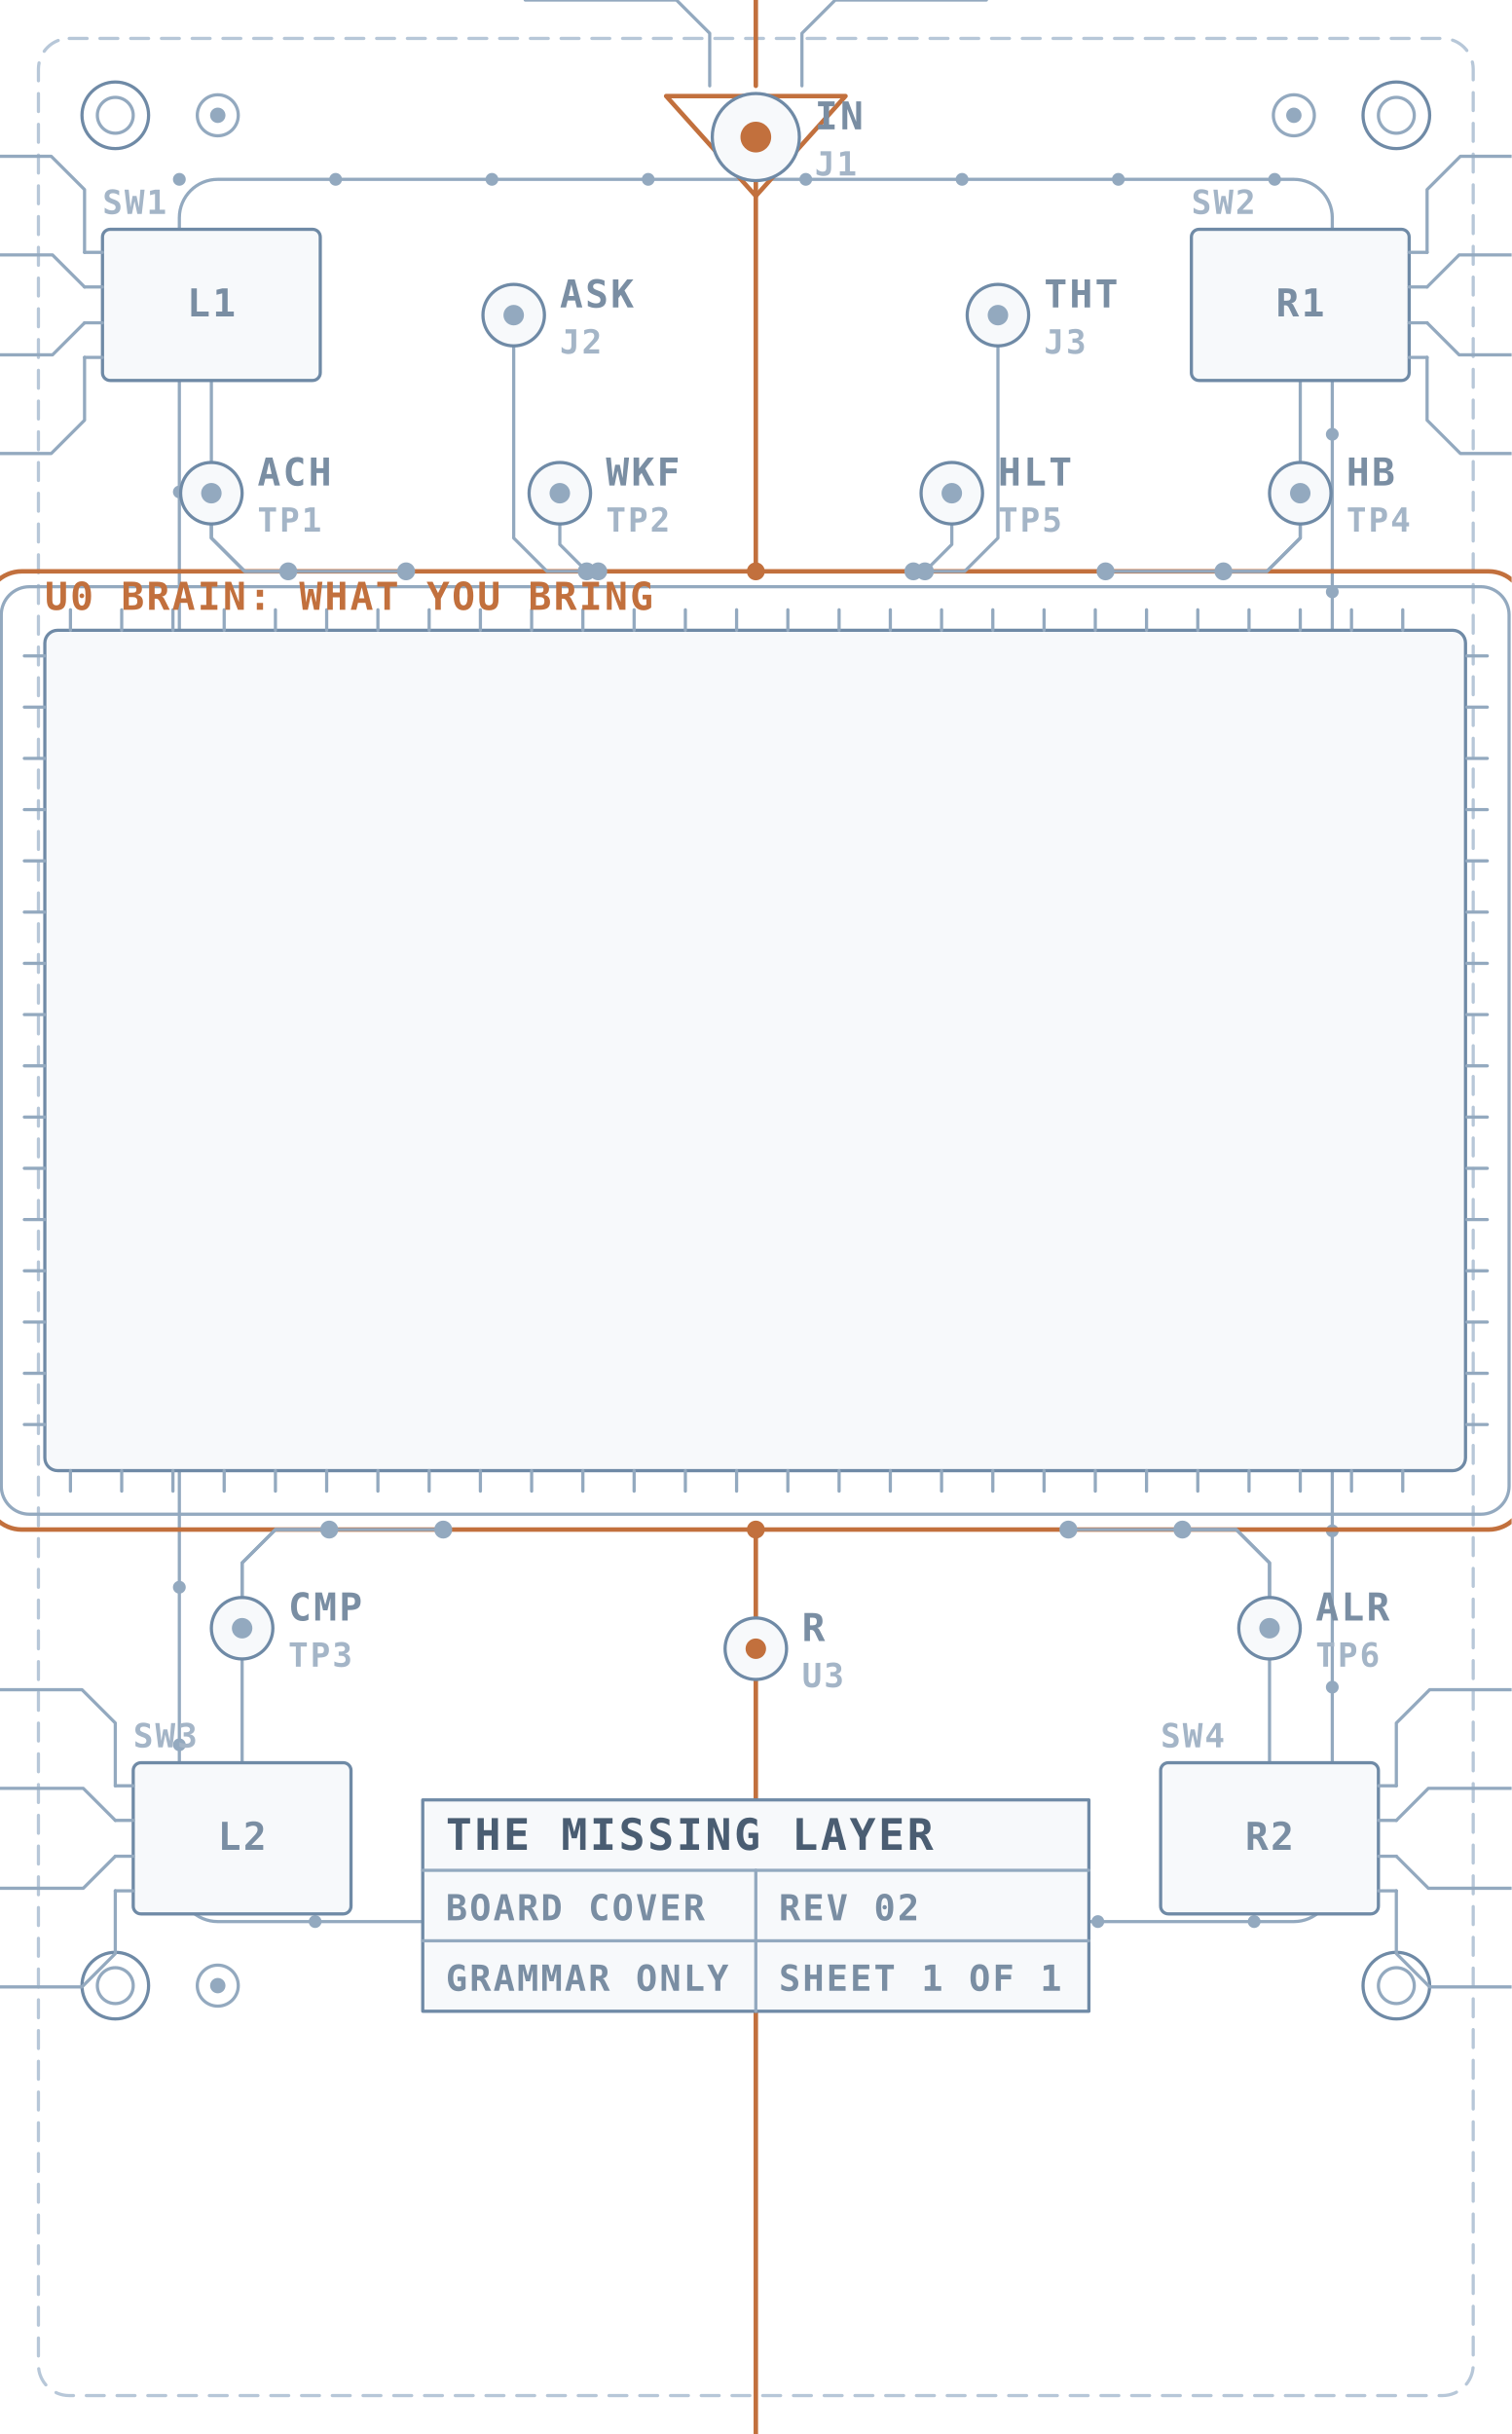
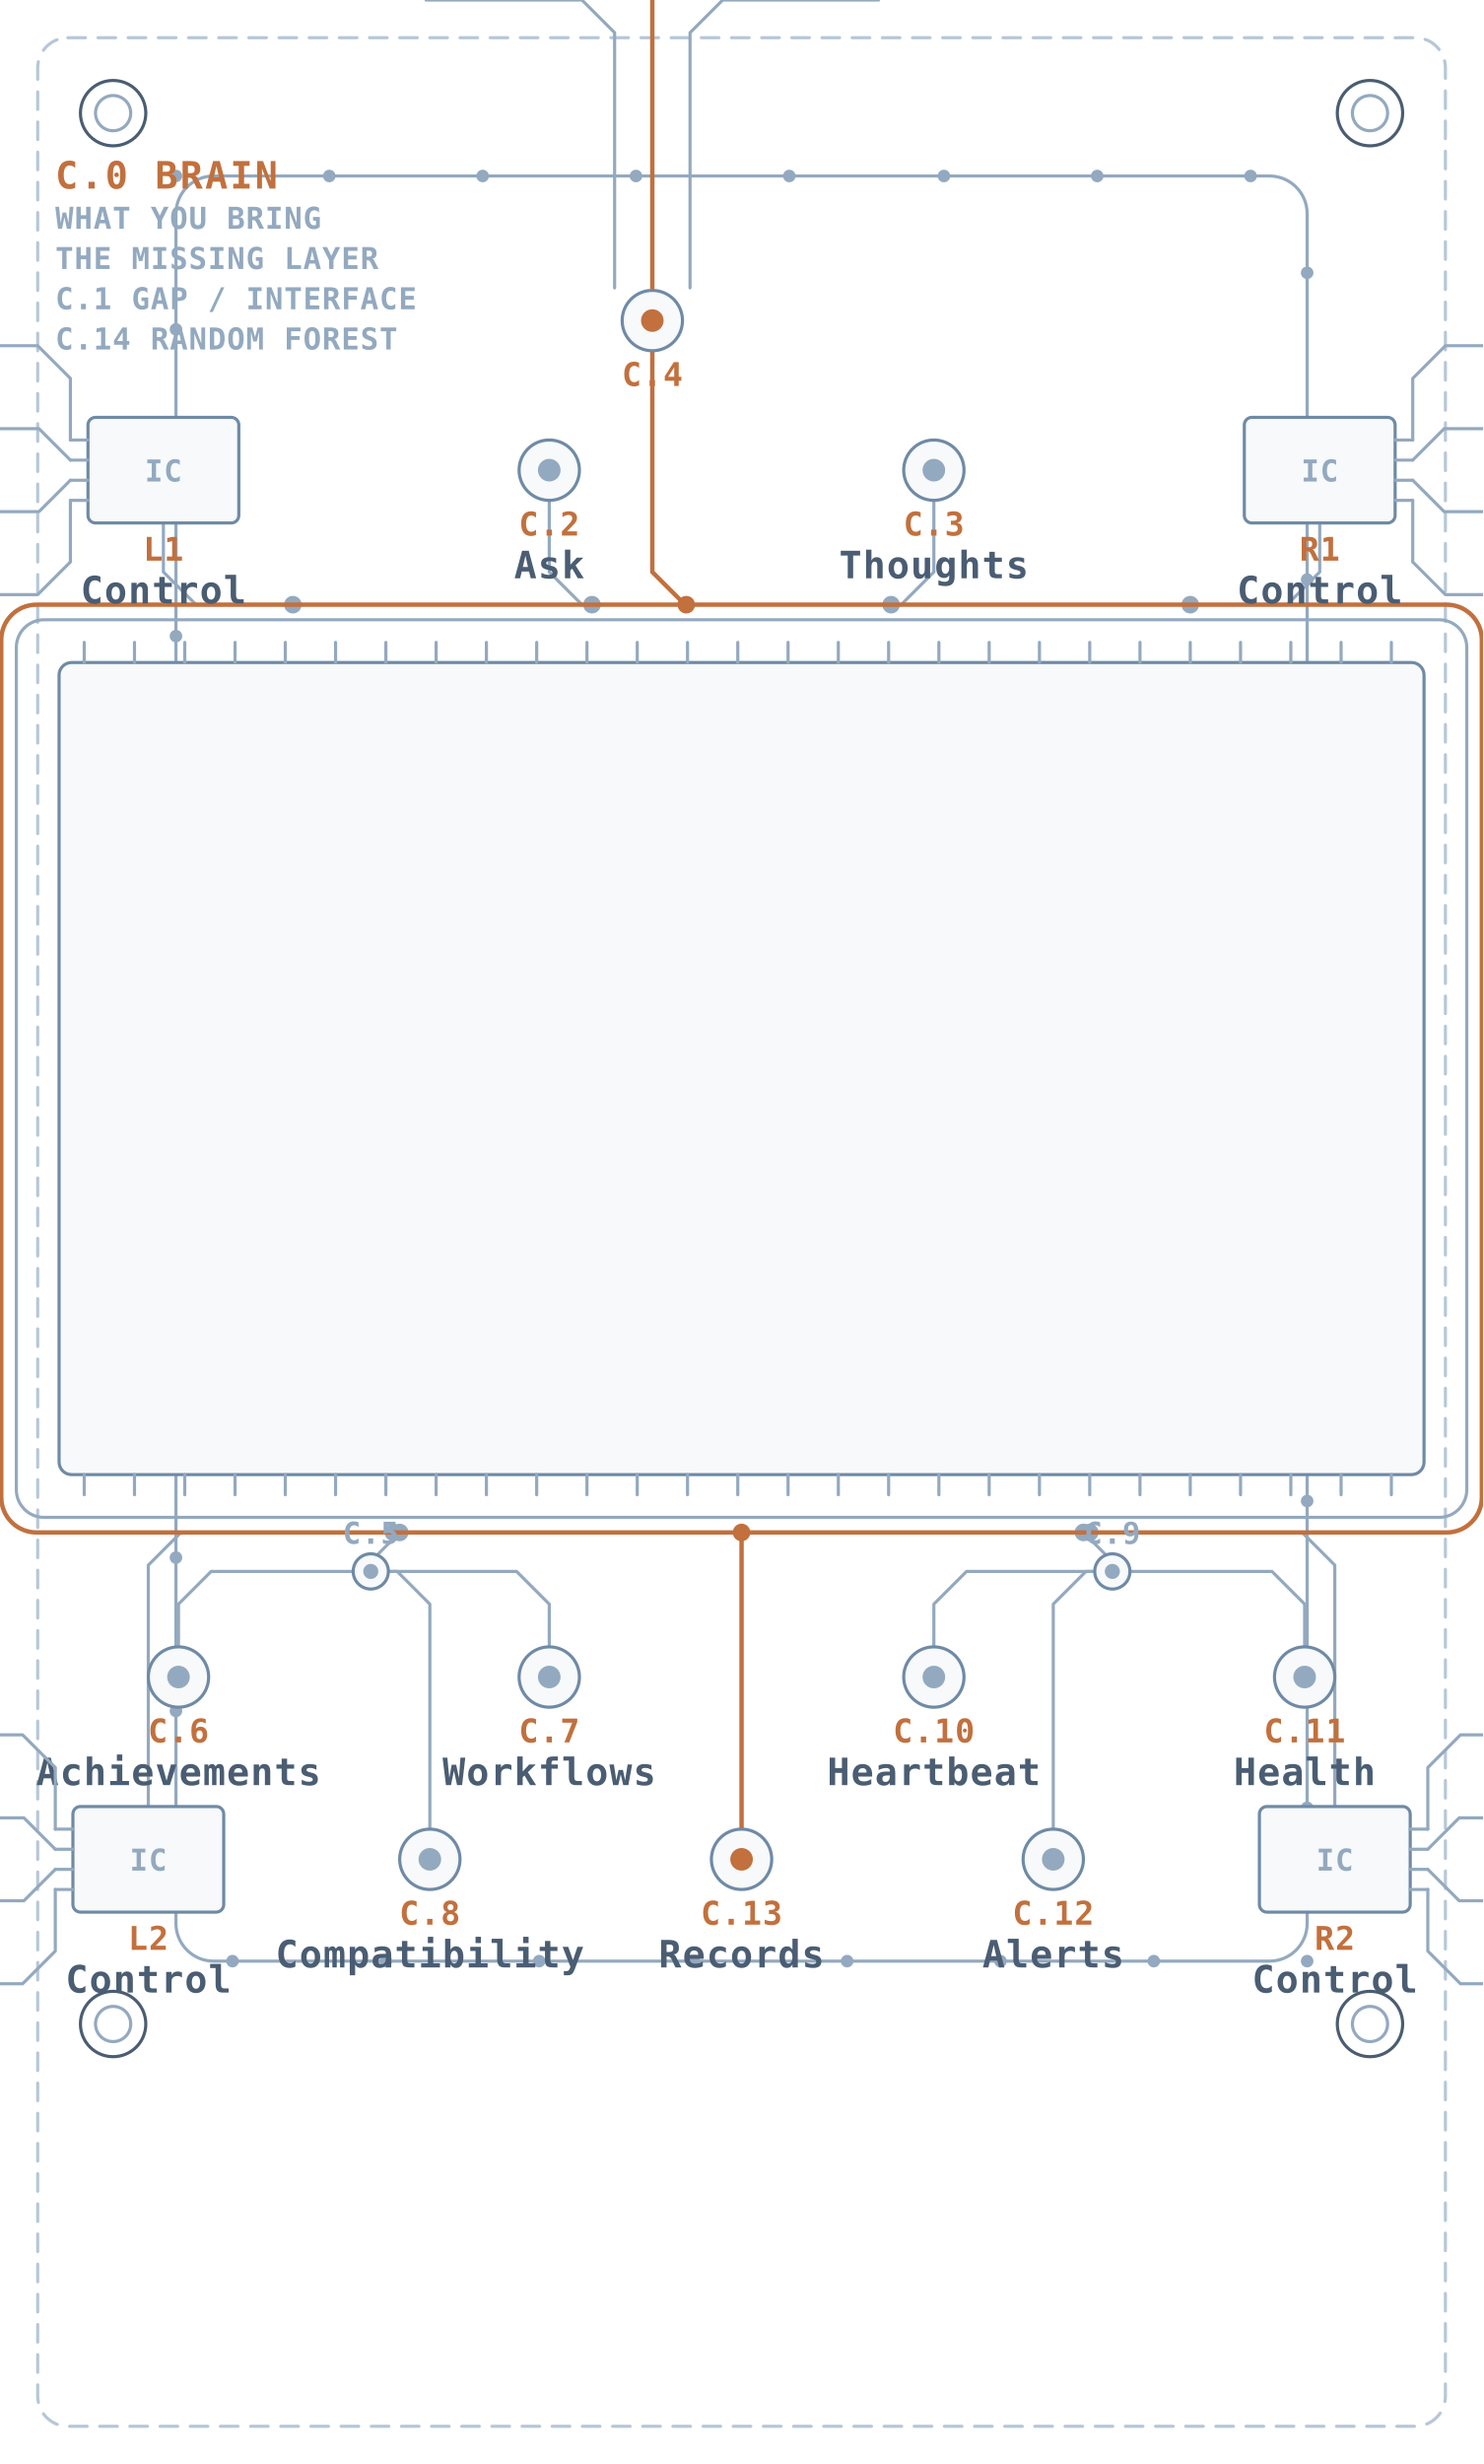
- <svg xmlns="http://www.w3.org/2000/svg" viewBox="0 0 1180 1900" preserveAspectRatio="xMidYMid slice">
-   <style>path,line,polyline,rect,circle,polygon{fill:none;stroke:#93a9bf;stroke-width:2.5;stroke-linecap:round;stroke-linejoin:round}.cu{stroke:#c2703d;stroke-width:3.5}.pad{fill:#f7f9fb;stroke:#6f8aa6}.via{fill:#93a9bf;stroke:none}.cuv{fill:#c2703d;stroke:none}.chip{fill:#f7f9fb;stroke:#6f8aa6}.edge{stroke:#b7c7d8;stroke-dasharray:14 10}.ink{stroke:#6f8aa6}text{font:600 30px ui-monospace,Menlo,Consolas,monospace;fill:#7a8ea3;letter-spacing:.06em}.dg{fill:#a4b5c7;font-size:26px}.lab{fill:#c2703d;font-size:30px}.tb{font-size:28px}.tbh{font-size:34px;fill:#4a5d72}</style>
-   <rect class="edge" x="30" y="30" width="1120" height="1840" rx="24" />
+ <svg xmlns="http://www.w3.org/2000/svg" viewBox="0 0 1180 1960" preserveAspectRatio="xMidYMid slice">
+   <style>path,line,polyline,rect,circle,ellipse,polygon{fill:none;stroke:#93a9bf;stroke-width:2.5;stroke-linecap:round;stroke-linejoin:round}.ink{stroke:#4a5d72}.hot{stroke:#c2703d;stroke-width:3.5}.fill{fill:#93a9bf;stroke:none}.fa{fill:#c2703d;stroke:none}.fi{fill:#4a5d72;stroke:none}.f2{fill:#6f8aa6;stroke:none}.s2{stroke:#6f8aa6}.thin{stroke-width:1.5}.faint{opacity:.45}text{font:600 30px ui-monospace,Menlo,Consolas,monospace;fill:#4a5d72;letter-spacing:.03em}.n{font-size:26px;fill:#c2703d;font-weight:700}.w{font-size:30px}.lab{font-size:30px;fill:#c2703d;font-weight:700;letter-spacing:.06em}.sm{font-size:24px;fill:#93a9bf}.pad{fill:#f7f9fb;stroke:#6f8aa6}.chip{fill:#f7f9fb;stroke:#6f8aa6}.edge{stroke:#b7c7d8;stroke-dasharray:14 10}</style>
+   <rect class="edge" x="30" y="30" width="1120" height="1900" rx="24" />
  <circle class="ink" cx="90" cy="90" r="26" />
  <circle cx="90" cy="90" r="14" />
  <circle class="ink" cx="1090" cy="90" r="26" />
  <circle cx="1090" cy="90" r="14" />
-   <circle class="ink" cx="90" cy="1550" r="26" />
-   <circle cx="90" cy="1550" r="14" />
-   <circle class="ink" cx="1090" cy="1550" r="26" />
-   <circle cx="1090" cy="1550" r="14" />
-   <circle cx="170" cy="90" r="16" />
-   <circle class="via" cx="170" cy="90" r="6" />
-   <circle cx="1010" cy="90" r="16" />
-   <circle class="via" cx="1010" cy="90" r="6" />
-   <circle cx="170" cy="1550" r="16" />
-   <circle class="via" cx="170" cy="1550" r="6" />
-   <rect x="140" y="140" width="900" height="1360" rx="30" />
-   <circle class="via" cx="140" cy="140" r="5" />
-   <circle class="via" cx="262" cy="140" r="5" />
-   <circle class="via" cx="384" cy="140" r="5" />
-   <circle class="via" cx="506" cy="140" r="5" />
-   <circle class="via" cx="629" cy="140" r="5" />
-   <circle class="via" cx="751" cy="140" r="5" />
-   <circle class="via" cx="873" cy="140" r="5" />
-   <circle class="via" cx="995" cy="140" r="5" />
-   <circle class="via" cx="1040" cy="217" r="5" />
-   <circle class="via" cx="1040" cy="339" r="5" />
-   <circle class="via" cx="1040" cy="462" r="5" />
-   <circle class="via" cx="1040" cy="584" r="5" />
-   <circle class="via" cx="1040" cy="706" r="5" />
-   <circle class="via" cx="1040" cy="828" r="5" />
-   <circle class="via" cx="1040" cy="950" r="5" />
-   <circle class="via" cx="1040" cy="1072" r="5" />
-   <circle class="via" cx="1040" cy="1195" r="5" />
-   <circle class="via" cx="1040" cy="1317" r="5" />
-   <circle class="via" cx="1040" cy="1439" r="5" />
-   <circle class="via" cx="979" cy="1500" r="5" />
-   <circle class="via" cx="857" cy="1500" r="5" />
-   <circle class="via" cx="735" cy="1500" r="5" />
-   <circle class="via" cx="612" cy="1500" r="5" />
-   <circle class="via" cx="490" cy="1500" r="5" />
-   <circle class="via" cx="368" cy="1500" r="5" />
-   <circle class="via" cx="246" cy="1500" r="5" />
-   <circle class="via" cx="140" cy="1484" r="5" />
-   <circle class="via" cx="140" cy="1362" r="5" />
-   <circle class="via" cx="140" cy="1239" r="5" />
-   <circle class="via" cx="140" cy="1117" r="5" />
-   <circle class="via" cx="140" cy="995" r="5" />
-   <circle class="via" cx="140" cy="873" r="5" />
-   <circle class="via" cx="140" cy="751" r="5" />
-   <circle class="via" cx="140" cy="629" r="5" />
-   <circle class="via" cx="140" cy="506" r="5" />
-   <circle class="via" cx="140" cy="384" r="5" />
-   <circle class="via" cx="140" cy="262" r="5" />
-   <rect x="1" y="458" width="1177" height="724" rx="22" />
-   <rect class="cu" x="-11" y="446" width="1201" height="748" rx="28" />
-   <rect class="chip" x="35" y="492" width="1109" height="656" rx="10" />
-   <line x1="55" y1="492" x2="55" y2="476" />
-   <line x1="55" y1="1148" x2="55" y2="1164" />
-   <line x1="95" y1="492" x2="95" y2="476" />
-   <line x1="95" y1="1148" x2="95" y2="1164" />
-   <line x1="135" y1="492" x2="135" y2="476" />
-   <line x1="135" y1="1148" x2="135" y2="1164" />
-   <line x1="175" y1="492" x2="175" y2="476" />
-   <line x1="175" y1="1148" x2="175" y2="1164" />
-   <line x1="215" y1="492" x2="215" y2="476" />
-   <line x1="215" y1="1148" x2="215" y2="1164" />
-   <line x1="255" y1="492" x2="255" y2="476" />
-   <line x1="255" y1="1148" x2="255" y2="1164" />
-   <line x1="295" y1="492" x2="295" y2="476" />
-   <line x1="295" y1="1148" x2="295" y2="1164" />
-   <line x1="335" y1="492" x2="335" y2="476" />
-   <line x1="335" y1="1148" x2="335" y2="1164" />
-   <line x1="375" y1="492" x2="375" y2="476" />
-   <line x1="375" y1="1148" x2="375" y2="1164" />
-   <line x1="415" y1="492" x2="415" y2="476" />
-   <line x1="415" y1="1148" x2="415" y2="1164" />
-   <line x1="455" y1="492" x2="455" y2="476" />
-   <line x1="455" y1="1148" x2="455" y2="1164" />
-   <line x1="495" y1="492" x2="495" y2="476" />
-   <line x1="495" y1="1148" x2="495" y2="1164" />
-   <line x1="535" y1="492" x2="535" y2="476" />
-   <line x1="535" y1="1148" x2="535" y2="1164" />
-   <line x1="575" y1="492" x2="575" y2="476" />
-   <line x1="575" y1="1148" x2="575" y2="1164" />
-   <line x1="615" y1="492" x2="615" y2="476" />
-   <line x1="615" y1="1148" x2="615" y2="1164" />
-   <line x1="655" y1="492" x2="655" y2="476" />
-   <line x1="655" y1="1148" x2="655" y2="1164" />
-   <line x1="695" y1="492" x2="695" y2="476" />
-   <line x1="695" y1="1148" x2="695" y2="1164" />
-   <line x1="735" y1="492" x2="735" y2="476" />
-   <line x1="735" y1="1148" x2="735" y2="1164" />
-   <line x1="775" y1="492" x2="775" y2="476" />
-   <line x1="775" y1="1148" x2="775" y2="1164" />
-   <line x1="815" y1="492" x2="815" y2="476" />
-   <line x1="815" y1="1148" x2="815" y2="1164" />
-   <line x1="855" y1="492" x2="855" y2="476" />
-   <line x1="855" y1="1148" x2="855" y2="1164" />
-   <line x1="895" y1="492" x2="895" y2="476" />
-   <line x1="895" y1="1148" x2="895" y2="1164" />
-   <line x1="935" y1="492" x2="935" y2="476" />
-   <line x1="935" y1="1148" x2="935" y2="1164" />
-   <line x1="975" y1="492" x2="975" y2="476" />
-   <line x1="975" y1="1148" x2="975" y2="1164" />
-   <line x1="1015" y1="492" x2="1015" y2="476" />
-   <line x1="1015" y1="1148" x2="1015" y2="1164" />
-   <line x1="1055" y1="492" x2="1055" y2="476" />
-   <line x1="1055" y1="1148" x2="1055" y2="1164" />
-   <line x1="1095" y1="492" x2="1095" y2="476" />
-   <line x1="1095" y1="1148" x2="1095" y2="1164" />
-   <line x1="35" y1="512" x2="19" y2="512" />
-   <line x1="1145" y1="512" x2="1161" y2="512" />
-   <line x1="35" y1="552" x2="19" y2="552" />
-   <line x1="1145" y1="552" x2="1161" y2="552" />
-   <line x1="35" y1="592" x2="19" y2="592" />
-   <line x1="1145" y1="592" x2="1161" y2="592" />
-   <line x1="35" y1="632" x2="19" y2="632" />
-   <line x1="1145" y1="632" x2="1161" y2="632" />
-   <line x1="35" y1="672" x2="19" y2="672" />
-   <line x1="1145" y1="672" x2="1161" y2="672" />
-   <line x1="35" y1="712" x2="19" y2="712" />
-   <line x1="1145" y1="712" x2="1161" y2="712" />
-   <line x1="35" y1="752" x2="19" y2="752" />
-   <line x1="1145" y1="752" x2="1161" y2="752" />
-   <line x1="35" y1="792" x2="19" y2="792" />
-   <line x1="1145" y1="792" x2="1161" y2="792" />
-   <line x1="35" y1="832" x2="19" y2="832" />
-   <line x1="1145" y1="832" x2="1161" y2="832" />
-   <line x1="35" y1="872" x2="19" y2="872" />
-   <line x1="1145" y1="872" x2="1161" y2="872" />
-   <line x1="35" y1="912" x2="19" y2="912" />
-   <line x1="1145" y1="912" x2="1161" y2="912" />
-   <line x1="35" y1="952" x2="19" y2="952" />
-   <line x1="1145" y1="952" x2="1161" y2="952" />
-   <line x1="35" y1="992" x2="19" y2="992" />
-   <line x1="1145" y1="992" x2="1161" y2="992" />
-   <line x1="35" y1="1032" x2="19" y2="1032" />
-   <line x1="1145" y1="1032" x2="1161" y2="1032" />
-   <line x1="35" y1="1072" x2="19" y2="1072" />
-   <line x1="1145" y1="1072" x2="1161" y2="1072" />
-   <line x1="35" y1="1112" x2="19" y2="1112" />
-   <line x1="1145" y1="1112" x2="1161" y2="1112" />
-   <text class="lab" x="35" y="476">U0  BRAIN: WHAT YOU BRING</text>
-   <line class="cu" x1="590" y1="107" x2="590" y2="446" />
-   <circle class="cuv" cx="590" cy="446" r="7" />
-   <polyline points="165,238 165,420 191,446 317,446" />
-   <circle class="via" cx="317" cy="446" r="7" />
-   <polyline points="401,246 401,420 427,446 467,446" />
-   <circle class="via" cx="467" cy="446" r="7" />
-   <polyline points="779,246 779,420 753,446 713,446" />
-   <circle class="via" cx="713" cy="446" r="7" />
-   <polyline points="1015,238 1015,420 989,446 863,446" />
-   <circle class="via" cx="863" cy="446" r="7" />
-   <polyline points="165,385 165,420 191,446 225,446" />
-   <circle class="via" cx="225" cy="446" r="7" />
-   <polyline points="437,385 437,425 458,446 458,446" />
-   <circle class="via" cx="458" cy="446" r="7" />
-   <polyline points="743,385 743,425 722,446 722,446" />
-   <circle class="via" cx="722" cy="446" r="7" />
-   <polyline points="1015,385 1015,420 989,446 955,446" />
-   <circle class="via" cx="955" cy="446" r="7" />
-   <polyline points="189,1271 189,1220 215,1194 257,1194" />
-   <circle class="via" cx="257" cy="1194" r="7" />
-   <line class="cu" x1="590" y1="1287" x2="590" y2="1194" />
-   <circle class="cuv" cx="590" cy="1194" r="7" />
-   <polyline points="991,1271 991,1220 965,1194 923,1194" />
-   <circle class="via" cx="923" cy="1194" r="7" />
-   <polyline points="189,1435 189,1220 215,1194 346,1194" />
-   <circle class="via" cx="346" cy="1194" r="7" />
-   <polyline points="991,1435 991,1220 965,1194 834,1194" />
-   <circle class="via" cx="834" cy="1194" r="7" />
-   <polyline points="554,67 554,26 528,0 410,0" />
-   <line class="cu" x1="590" y1="67" x2="590" y2="0" />
-   <polyline points="626,67 626,26 652,0 770,0" />
-   <line class="cu" x1="590" y1="1287" x2="590" y2="1900" />
-   <polygon class="cu" points="520,75 660,75 590,153" />
-   <circle class="pad" cx="590" cy="107" r="34" />
-   <circle class="cuv" cx="590" cy="107" r="12" />
-   <text x="636" y="101">IN</text>
-   <text class="dg" x="636" y="137">J1</text>
-   <rect class="chip" x="80.0" y="179.0" width="170" height="118" rx="6" />
-   <line x1="80.0" y1="197" x2="66.0" y2="197" />
-   <polyline points="66.0,197 66.0,148 40.0,122 0,122" />
-   <line x1="80.0" y1="224" x2="66.0" y2="224" />
-   <polyline points="66.0,224 66.0,224 41.0,199 0,199" />
-   <line x1="80.0" y1="252" x2="66.0" y2="252" />
-   <polyline points="66.0,252 66.0,252 41.0,277 0,277" />
-   <line x1="80.0" y1="279" x2="66.0" y2="279" />
-   <polyline points="66.0,279 66.0,328 40.0,354 0,354" />
-   <text x="165" y="247" text-anchor="middle">L1</text>
-   <text class="dg" x="80.0" y="167.0">SW1</text>
-   <circle class="pad" cx="401" cy="246" r="24" />
-   <circle class="via" cx="401" cy="246" r="8" />
-   <text x="437" y="240">ASK</text>
-   <text class="dg" x="437" y="276">J2</text>
-   <circle class="pad" cx="779" cy="246" r="24" />
-   <circle class="via" cx="779" cy="246" r="8" />
-   <text x="815" y="240">THT</text>
-   <text class="dg" x="815" y="276">J3</text>
-   <rect class="chip" x="930.0" y="179.0" width="170" height="118" rx="6" />
-   <line x1="1100.0" y1="197" x2="1114.0" y2="197" />
-   <polyline points="1114.0,197 1114.0,148 1140.0,122 1180,122" />
-   <line x1="1100.0" y1="224" x2="1114.0" y2="224" />
-   <polyline points="1114.0,224 1114.0,224 1139.0,199 1180,199" />
-   <line x1="1100.0" y1="252" x2="1114.0" y2="252" />
-   <polyline points="1114.0,252 1114.0,252 1139.0,277 1180,277" />
-   <line x1="1100.0" y1="279" x2="1114.0" y2="279" />
-   <polyline points="1114.0,279 1114.0,328 1140.0,354 1180,354" />
-   <text x="1015" y="247" text-anchor="middle">R1</text>
-   <text class="dg" x="930.0" y="167.0">SW2</text>
-   <circle class="pad" cx="165" cy="385" r="24" />
-   <circle class="via" cx="165" cy="385" r="8" />
-   <text x="201" y="379">ACH</text>
-   <text class="dg" x="201" y="415">TP1</text>
-   <circle class="pad" cx="437" cy="385" r="24" />
-   <circle class="via" cx="437" cy="385" r="8" />
-   <text x="473" y="379">WKF</text>
-   <text class="dg" x="473" y="415">TP2</text>
-   <circle class="pad" cx="743" cy="385" r="24" />
-   <circle class="via" cx="743" cy="385" r="8" />
-   <text x="779" y="379">HLT</text>
-   <text class="dg" x="779" y="415">TP5</text>
-   <circle class="pad" cx="1015" cy="385" r="24" />
-   <circle class="via" cx="1015" cy="385" r="8" />
-   <text x="1051" y="379">HB</text>
-   <text class="dg" x="1051" y="415">TP4</text>
-   <circle class="pad" cx="189" cy="1271" r="24" />
-   <circle class="via" cx="189" cy="1271" r="8" />
-   <text x="225" y="1265">CMP</text>
-   <text class="dg" x="225" y="1301">TP3</text>
-   <circle class="pad" cx="590" cy="1287" r="24" />
-   <circle class="cuv" cx="590" cy="1287" r="8" />
-   <text x="626" y="1281">R</text>
-   <text class="dg" x="626" y="1317">U3</text>
-   <circle class="pad" cx="991" cy="1271" r="24" />
-   <circle class="via" cx="991" cy="1271" r="8" />
-   <text x="1027" y="1265">ALR</text>
-   <text class="dg" x="1027" y="1301">TP6</text>
-   <rect class="chip" x="104.0" y="1376.0" width="170" height="118" rx="6" />
-   <line x1="104.0" y1="1394" x2="90.0" y2="1394" />
-   <polyline points="90.0,1394 90.0,1345 64.0,1319 0,1319" />
-   <line x1="104.0" y1="1421" x2="90.0" y2="1421" />
-   <polyline points="90.0,1421 90.0,1421 65.0,1396 0,1396" />
-   <line x1="104.0" y1="1449" x2="90.0" y2="1449" />
-   <polyline points="90.0,1449 90.0,1449 65.0,1474 0,1474" />
-   <line x1="104.0" y1="1476" x2="90.0" y2="1476" />
-   <polyline points="90.0,1476 90.0,1525 64.0,1551 0,1551" />
-   <text x="189" y="1444" text-anchor="middle">L2</text>
-   <text class="dg" x="104.0" y="1364.0">SW3</text>
-   <rect class="chip" x="906.0" y="1376.0" width="170" height="118" rx="6" />
-   <line x1="1076.0" y1="1394" x2="1090.0" y2="1394" />
-   <polyline points="1090.0,1394 1090.0,1345 1116.0,1319 1180,1319" />
-   <line x1="1076.0" y1="1421" x2="1090.0" y2="1421" />
-   <polyline points="1090.0,1421 1090.0,1421 1115.0,1396 1180,1396" />
-   <line x1="1076.0" y1="1449" x2="1090.0" y2="1449" />
-   <polyline points="1090.0,1449 1090.0,1449 1115.0,1474 1180,1474" />
-   <line x1="1076.0" y1="1476" x2="1090.0" y2="1476" />
-   <polyline points="1090.0,1476 1090.0,1525 1116.0,1551 1180,1551" />
-   <text x="991" y="1444" text-anchor="middle">R2</text>
-   <text class="dg" x="906.0" y="1364.0">SW4</text>
-   <rect class="chip" x="330" y="1405" width="520" height="165" />
-   <line x1="330" y1="1460" x2="850" y2="1460" />
-   <line x1="330" y1="1515" x2="850" y2="1515" />
-   <line x1="590" y1="1460" x2="590" y2="1570" />
-   <text class="tbh" x="348" y="1444">THE MISSING LAYER</text>
-   <text class="tb" x="348" y="1499">BOARD COVER</text>
-   <text class="tb" x="608" y="1499">REV 02</text>
-   <text class="tb" x="348" y="1554">GRAMMAR ONLY</text>
-   <text class="tb" x="608" y="1554">SHEET 1 OF 1</text>
+   <circle class="ink" cx="90" cy="1610" r="26" />
+   <circle cx="90" cy="1610" r="14" />
+   <circle class="ink" cx="1090" cy="1610" r="26" />
+   <circle cx="1090" cy="1610" r="14" />
+   <rect x="140" y="140" width="900" height="1420" rx="30" />
+   <circle class="fill" cx="140" cy="140" r="5" />
+   <circle class="fill" cx="262" cy="140" r="5" />
+   <circle class="fill" cx="384" cy="140" r="5" />
+   <circle class="fill" cx="506" cy="140" r="5" />
+   <circle class="fill" cx="628" cy="140" r="5" />
+   <circle class="fill" cx="751" cy="140" r="5" />
+   <circle class="fill" cx="873" cy="140" r="5" />
+   <circle class="fill" cx="995" cy="140" r="5" />
+   <circle class="fill" cx="1040" cy="217" r="5" />
+   <circle class="fill" cx="1040" cy="339" r="5" />
+   <circle class="fill" cx="1040" cy="461" r="5" />
+   <circle class="fill" cx="1040" cy="583" r="5" />
+   <circle class="fill" cx="1040" cy="705" r="5" />
+   <circle class="fill" cx="1040" cy="827" r="5" />
+   <circle class="fill" cx="1040" cy="949" r="5" />
+   <circle class="fill" cx="1040" cy="1072" r="5" />
+   <circle class="fill" cx="1040" cy="1194" r="5" />
+   <circle class="fill" cx="1040" cy="1316" r="5" />
+   <circle class="fill" cx="1040" cy="1438" r="5" />
+   <circle class="fill" cx="1040" cy="1560" r="5" />
+   <circle class="fill" cx="918" cy="1560" r="5" />
+   <circle class="fill" cx="796" cy="1560" r="5" />
+   <circle class="fill" cx="674" cy="1560" r="5" />
+   <circle class="fill" cx="552" cy="1560" r="5" />
+   <circle class="fill" cx="429" cy="1560" r="5" />
+   <circle class="fill" cx="307" cy="1560" r="5" />
+   <circle class="fill" cx="185" cy="1560" r="5" />
+   <circle class="fill" cx="140" cy="1483" r="5" />
+   <circle class="fill" cx="140" cy="1361" r="5" />
+   <circle class="fill" cx="140" cy="1239" r="5" />
+   <circle class="fill" cx="140" cy="1117" r="5" />
+   <circle class="fill" cx="140" cy="995" r="5" />
+   <circle class="fill" cx="140" cy="873" r="5" />
+   <circle class="fill" cx="140" cy="751" r="5" />
+   <circle class="fill" cx="140" cy="628" r="5" />
+   <circle class="fill" cx="140" cy="506" r="5" />
+   <circle class="fill" cx="140" cy="384" r="5" />
+   <circle class="fill" cx="140" cy="262" r="5" />
+   <polyline class="hot" points="519,255 519,455 545,481 546,481" />
+   <circle class="fa" cx="546" cy="481" r="7" />
+   <polyline points="130,374 130,455 156,481 233,481" />
+   <circle class="fill" cx="233" cy="481" r="7" />
+   <polyline points="437,374 437,455 463,481 471,481" />
+   <circle class="fill" cx="471" cy="481" r="7" />
+   <polyline points="743,374 743,455 717,481 709,481" />
+   <circle class="fill" cx="709" cy="481" r="7" />
+   <polyline points="1050,374 1050,455 1024,481 947,481" />
+   <circle class="fill" cx="947" cy="481" r="7" />
+   <polyline points="142,1334 142,1276 168,1250 295,1250" />
+   <circle class="fill" cx="295" cy="1250" r="7" />
+   <polyline points="437,1334 437,1276 411,1250 295,1250" />
+   <circle class="fill" cx="295" cy="1250" r="7" />
+   <polyline points="743,1334 743,1276 769,1250 885,1250" />
+   <circle class="fill" cx="885" cy="1250" r="7" />
+   <polyline points="1038,1334 1038,1276 1012,1250 885,1250" />
+   <circle class="fill" cx="885" cy="1250" r="7" />
+   <polyline points="118,1479 118,1245 144,1219 313,1219" />
+   <circle class="fill" cx="313" cy="1219" r="7" />
+   <polyline points="342,1479 342,1276 316,1250 295,1250" />
+   <circle class="fill" cx="295" cy="1250" r="7" />
+   <line class="hot" x1="590" y1="1479" x2="590" y2="1219" />
+   <circle class="fa" cx="590" cy="1219" r="7" />
+   <polyline points="838,1479 838,1276 864,1250 885,1250" />
+   <circle class="fill" cx="885" cy="1250" r="7" />
+   <polyline points="1062,1479 1062,1245 1036,1219 867,1219" />
+   <circle class="fill" cx="867" cy="1219" r="7" />
+   <polyline points="295,1250 295,1242 318,1219 318,1219" />
+   <circle class="fill" cx="318" cy="1219" r="7" />
+   <polyline points="885,1250 885,1242 862,1219 862,1219" />
+   <circle class="fill" cx="862" cy="1219" r="7" />
+   <rect class="" x="13" y="493" width="1154" height="714" rx="22" />
+   <rect class="hot" x="1" y="481" width="1178" height="738" rx="28" />
+   <rect class="chip" x="47" y="527" width="1086" height="646" rx="10" />
+   <line x1="67" y1="527" x2="67" y2="511" />
+   <line x1="67" y1="1173" x2="67" y2="1189" />
+   <line x1="107" y1="527" x2="107" y2="511" />
+   <line x1="107" y1="1173" x2="107" y2="1189" />
+   <line x1="147" y1="527" x2="147" y2="511" />
+   <line x1="147" y1="1173" x2="147" y2="1189" />
+   <line x1="187" y1="527" x2="187" y2="511" />
+   <line x1="187" y1="1173" x2="187" y2="1189" />
+   <line x1="227" y1="527" x2="227" y2="511" />
+   <line x1="227" y1="1173" x2="227" y2="1189" />
+   <line x1="267" y1="527" x2="267" y2="511" />
+   <line x1="267" y1="1173" x2="267" y2="1189" />
+   <line x1="307" y1="527" x2="307" y2="511" />
+   <line x1="307" y1="1173" x2="307" y2="1189" />
+   <line x1="347" y1="527" x2="347" y2="511" />
+   <line x1="347" y1="1173" x2="347" y2="1189" />
+   <line x1="387" y1="527" x2="387" y2="511" />
+   <line x1="387" y1="1173" x2="387" y2="1189" />
+   <line x1="427" y1="527" x2="427" y2="511" />
+   <line x1="427" y1="1173" x2="427" y2="1189" />
+   <line x1="467" y1="527" x2="467" y2="511" />
+   <line x1="467" y1="1173" x2="467" y2="1189" />
+   <line x1="507" y1="527" x2="507" y2="511" />
+   <line x1="507" y1="1173" x2="507" y2="1189" />
+   <line x1="547" y1="527" x2="547" y2="511" />
+   <line x1="547" y1="1173" x2="547" y2="1189" />
+   <line x1="587" y1="527" x2="587" y2="511" />
+   <line x1="587" y1="1173" x2="587" y2="1189" />
+   <line x1="627" y1="527" x2="627" y2="511" />
+   <line x1="627" y1="1173" x2="627" y2="1189" />
+   <line x1="667" y1="527" x2="667" y2="511" />
+   <line x1="667" y1="1173" x2="667" y2="1189" />
+   <line x1="707" y1="527" x2="707" y2="511" />
+   <line x1="707" y1="1173" x2="707" y2="1189" />
+   <line x1="747" y1="527" x2="747" y2="511" />
+   <line x1="747" y1="1173" x2="747" y2="1189" />
+   <line x1="787" y1="527" x2="787" y2="511" />
+   <line x1="787" y1="1173" x2="787" y2="1189" />
+   <line x1="827" y1="527" x2="827" y2="511" />
+   <line x1="827" y1="1173" x2="827" y2="1189" />
+   <line x1="867" y1="527" x2="867" y2="511" />
+   <line x1="867" y1="1173" x2="867" y2="1189" />
+   <line x1="907" y1="527" x2="907" y2="511" />
+   <line x1="907" y1="1173" x2="907" y2="1189" />
+   <line x1="947" y1="527" x2="947" y2="511" />
+   <line x1="947" y1="1173" x2="947" y2="1189" />
+   <line x1="987" y1="527" x2="987" y2="511" />
+   <line x1="987" y1="1173" x2="987" y2="1189" />
+   <line x1="1027" y1="527" x2="1027" y2="511" />
+   <line x1="1027" y1="1173" x2="1027" y2="1189" />
+   <line x1="1067" y1="527" x2="1067" y2="511" />
+   <line x1="1067" y1="1173" x2="1067" y2="1189" />
+   <line x1="1107" y1="527" x2="1107" y2="511" />
+   <line x1="1107" y1="1173" x2="1107" y2="1189" />
+   <circle class="pad" cx="295" cy="1250" r="14" />
+   <circle class="fill" cx="295" cy="1250" r="6" />
+   <circle class="pad" cx="885" cy="1250" r="14" />
+   <circle class="fill" cx="885" cy="1250" r="6" />
+   <circle class="pad" cx="519" cy="255" r="24" />
+   <circle class="fa" cx="519" cy="255" r="9" />
+   <text class="n" x="519" y="307" text-anchor="middle">C.4</text>
+   <polyline points="489,229 489,26 463,0 339,0" />
+   <line class="hot" x1="519" y1="229" x2="519" y2="0" />
+   <polyline points="549,229 549,26 575,0 699,0" />
+   <rect class="chip" x="70.0" y="332.0" width="120" height="84" rx="6" />
+   <line x1="70.0" y1="350" x2="56.0" y2="350" />
+   <polyline points="56.0,350 56.0,301 30.0,275 0,275" />
+   <line x1="70.0" y1="366" x2="56.0" y2="366" />
+   <polyline points="56.0,366 56.0,366 31.0,341 0,341" />
+   <line x1="70.0" y1="382" x2="56.0" y2="382" />
+   <polyline points="56.0,382 56.0,382 31.0,407 0,407" />
+   <line x1="70.0" y1="398" x2="56.0" y2="398" />
+   <polyline points="56.0,398 56.0,447 30.0,473 0,473" />
+   <text class="sm" x="130" y="383" text-anchor="middle">IC</text>
+   <text class="n" x="130" y="446.0" text-anchor="middle">L1</text>
+   <text class="w" x="130" y="480.0" text-anchor="middle">Control</text>
+   <circle class="pad" cx="437" cy="374" r="24" />
+   <circle class="fill" cx="437" cy="374" r="9" />
+   <text class="n" x="437" y="426" text-anchor="middle">C.2</text>
+   <text class="w" x="437" y="460" text-anchor="middle">Ask</text>
+   <circle class="pad" cx="743" cy="374" r="24" />
+   <circle class="fill" cx="743" cy="374" r="9" />
+   <text class="n" x="743" y="426" text-anchor="middle">C.3</text>
+   <text class="w" x="743" y="460" text-anchor="middle">Thoughts</text>
+   <rect class="chip" x="990.0" y="332.0" width="120" height="84" rx="6" />
+   <line x1="1110.0" y1="350" x2="1124.0" y2="350" />
+   <polyline points="1124.0,350 1124.0,301 1150.0,275 1180,275" />
+   <line x1="1110.0" y1="366" x2="1124.0" y2="366" />
+   <polyline points="1124.0,366 1124.0,366 1149.0,341 1180,341" />
+   <line x1="1110.0" y1="382" x2="1124.0" y2="382" />
+   <polyline points="1124.0,382 1124.0,382 1149.0,407 1180,407" />
+   <line x1="1110.0" y1="398" x2="1124.0" y2="398" />
+   <polyline points="1124.0,398 1124.0,447 1150.0,473 1180,473" />
+   <text class="sm" x="1050" y="383" text-anchor="middle">IC</text>
+   <text class="n" x="1050" y="446.0" text-anchor="middle">R1</text>
+   <text class="w" x="1050" y="480.0" text-anchor="middle">Control</text>
+   <circle class="pad" cx="142" cy="1334" r="24" />
+   <circle class="fill" cx="142" cy="1334" r="9" />
+   <text class="n" x="142" y="1386" text-anchor="middle">C.6</text>
+   <text class="w" x="142" y="1420" text-anchor="middle">Achievements</text>
+   <circle class="pad" cx="437" cy="1334" r="24" />
+   <circle class="fill" cx="437" cy="1334" r="9" />
+   <text class="n" x="437" y="1386" text-anchor="middle">C.7</text>
+   <text class="w" x="437" y="1420" text-anchor="middle">Workflows</text>
+   <circle class="pad" cx="743" cy="1334" r="24" />
+   <circle class="fill" cx="743" cy="1334" r="9" />
+   <text class="n" x="743" y="1386" text-anchor="middle">C.10</text>
+   <text class="w" x="743" y="1420" text-anchor="middle">Heartbeat</text>
+   <circle class="pad" cx="1038" cy="1334" r="24" />
+   <circle class="fill" cx="1038" cy="1334" r="9" />
+   <text class="n" x="1038" y="1386" text-anchor="middle">C.11</text>
+   <text class="w" x="1038" y="1420" text-anchor="middle">Health</text>
+   <rect class="chip" x="58.0" y="1437.0" width="120" height="84" rx="6" />
+   <line x1="58.0" y1="1455" x2="44.0" y2="1455" />
+   <polyline points="44.0,1455 44.0,1406 18.0,1380 0,1380" />
+   <line x1="58.0" y1="1471" x2="44.0" y2="1471" />
+   <polyline points="44.0,1471 44.0,1471 19.0,1446 0,1446" />
+   <line x1="58.0" y1="1487" x2="44.0" y2="1487" />
+   <polyline points="44.0,1487 44.0,1487 19.0,1512 0,1512" />
+   <line x1="58.0" y1="1503" x2="44.0" y2="1503" />
+   <polyline points="44.0,1503 44.0,1552 18.0,1578 0,1578" />
+   <text class="sm" x="118" y="1488" text-anchor="middle">IC</text>
+   <text class="n" x="118" y="1551.0" text-anchor="middle">L2</text>
+   <text class="w" x="118" y="1585.0" text-anchor="middle">Control</text>
+   <circle class="pad" cx="342" cy="1479" r="24" />
+   <circle class="fill" cx="342" cy="1479" r="9" />
+   <text class="n" x="342" y="1531" text-anchor="middle">C.8</text>
+   <text class="w" x="342" y="1565" text-anchor="middle">Compatibility</text>
+   <circle class="pad" cx="590" cy="1479" r="24" />
+   <circle class="fa" cx="590" cy="1479" r="9" />
+   <text class="n" x="590" y="1531" text-anchor="middle">C.13</text>
+   <text class="w" x="590" y="1565" text-anchor="middle">Records</text>
+   <circle class="pad" cx="838" cy="1479" r="24" />
+   <circle class="fill" cx="838" cy="1479" r="9" />
+   <text class="n" x="838" y="1531" text-anchor="middle">C.12</text>
+   <text class="w" x="838" y="1565" text-anchor="middle">Alerts</text>
+   <rect class="chip" x="1002.0" y="1437.0" width="120" height="84" rx="6" />
+   <line x1="1122.0" y1="1455" x2="1136.0" y2="1455" />
+   <polyline points="1136.0,1455 1136.0,1406 1162.0,1380 1180,1380" />
+   <line x1="1122.0" y1="1471" x2="1136.0" y2="1471" />
+   <polyline points="1136.0,1471 1136.0,1471 1161.0,1446 1180,1446" />
+   <line x1="1122.0" y1="1487" x2="1136.0" y2="1487" />
+   <polyline points="1136.0,1487 1136.0,1487 1161.0,1512 1180,1512" />
+   <line x1="1122.0" y1="1503" x2="1136.0" y2="1503" />
+   <polyline points="1136.0,1503 1136.0,1552 1162.0,1578 1180,1578" />
+   <text class="sm" x="1062" y="1488" text-anchor="middle">IC</text>
+   <text class="n" x="1062" y="1551.0" text-anchor="middle">R2</text>
+   <text class="w" x="1062" y="1585.0" text-anchor="middle">Control</text>
+   <text class="lab" x="44" y="150">C.0 BRAIN</text>
+   <text class="sm" x="44" y="182">WHAT YOU BRING</text>
+   <text class="sm" x="44" y="214">THE MISSING LAYER</text>
+   <text class="sm" x="44" y="246">C.1 GAP / INTERFACE</text>
+   <text class="sm" x="44" y="278">C.14 RANDOM FOREST</text>
+   <text class="sm" x="295" y="1228" text-anchor="middle">C.5</text>
+   <text class="sm" x="885" y="1228" text-anchor="middle">C.9</text>
</svg>
